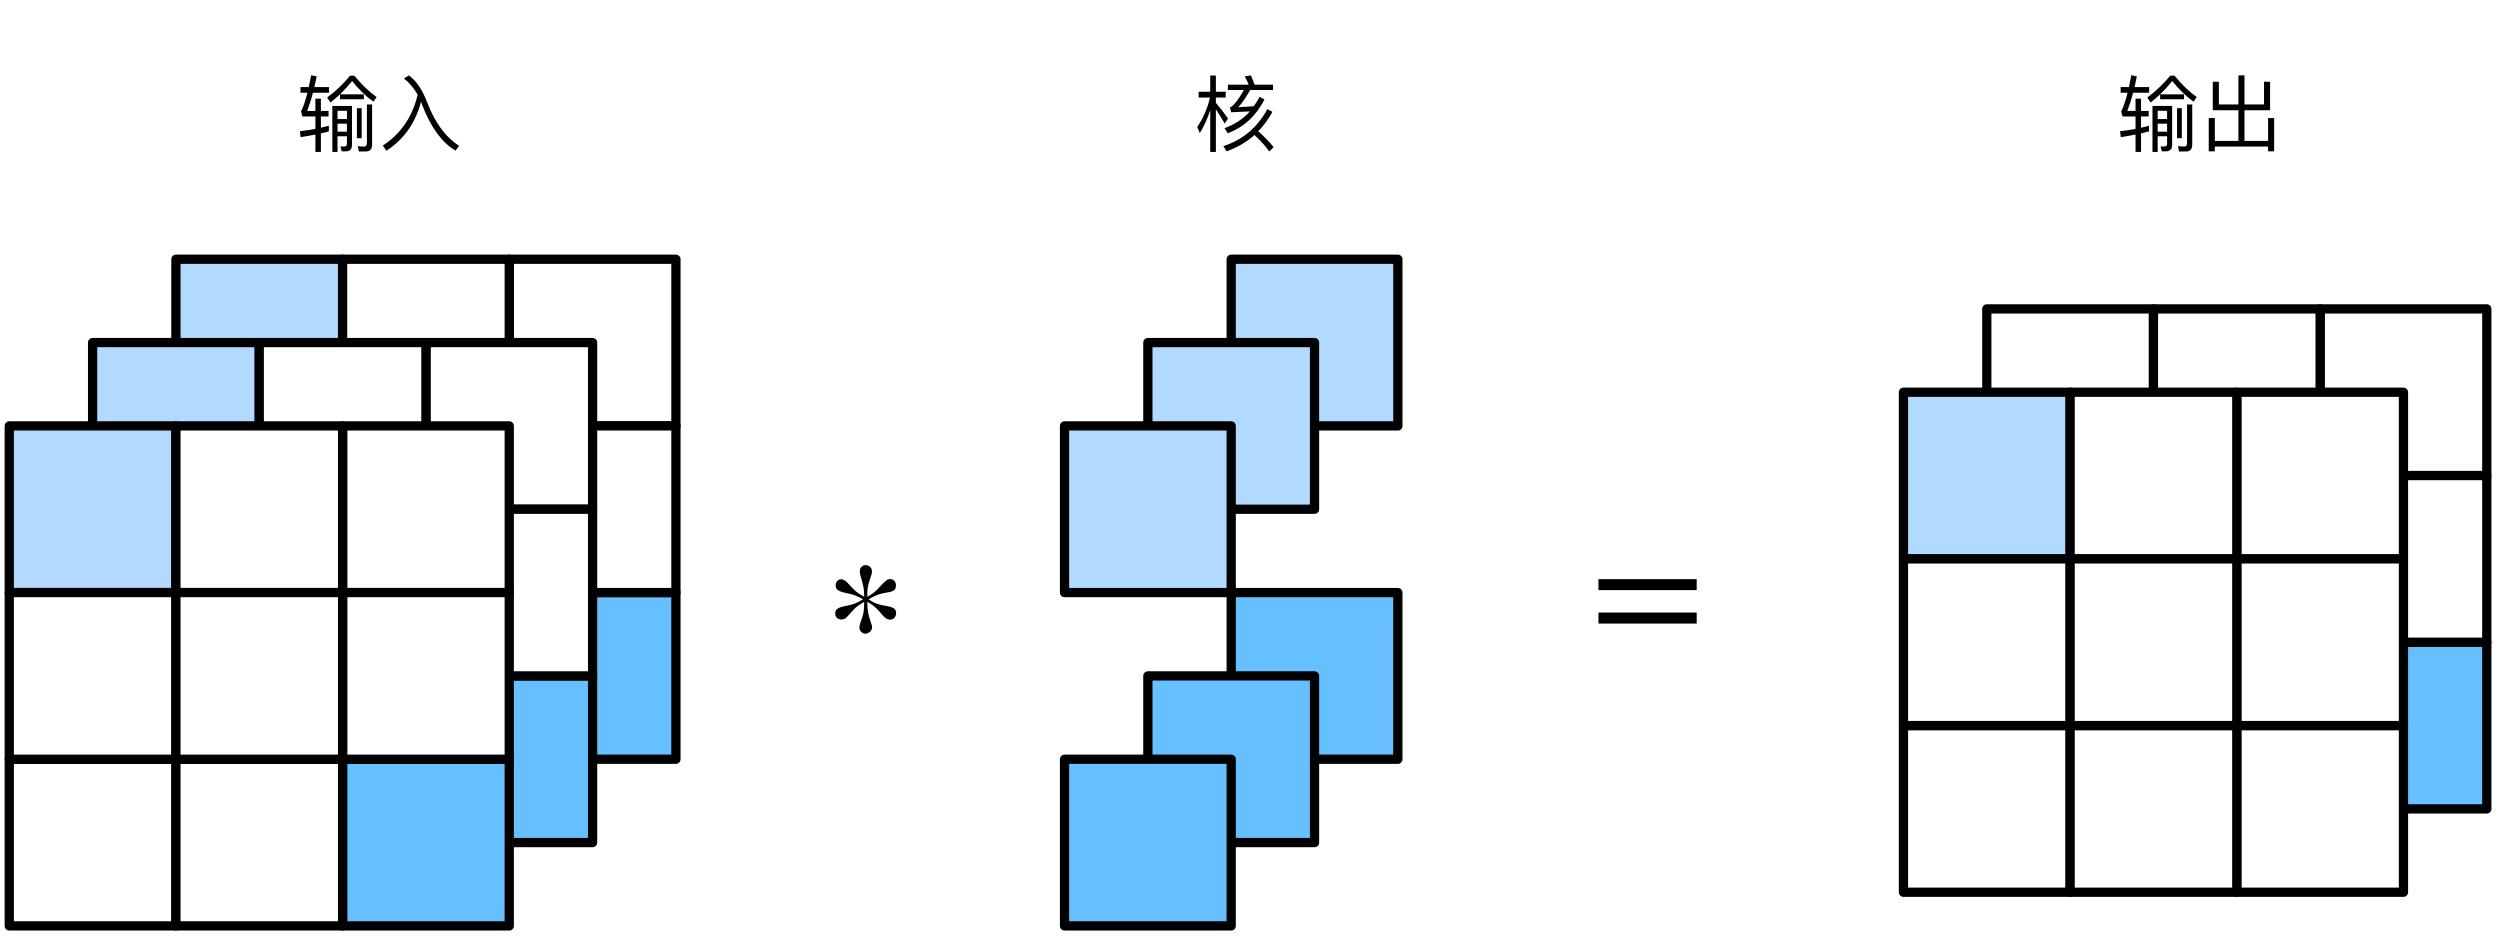
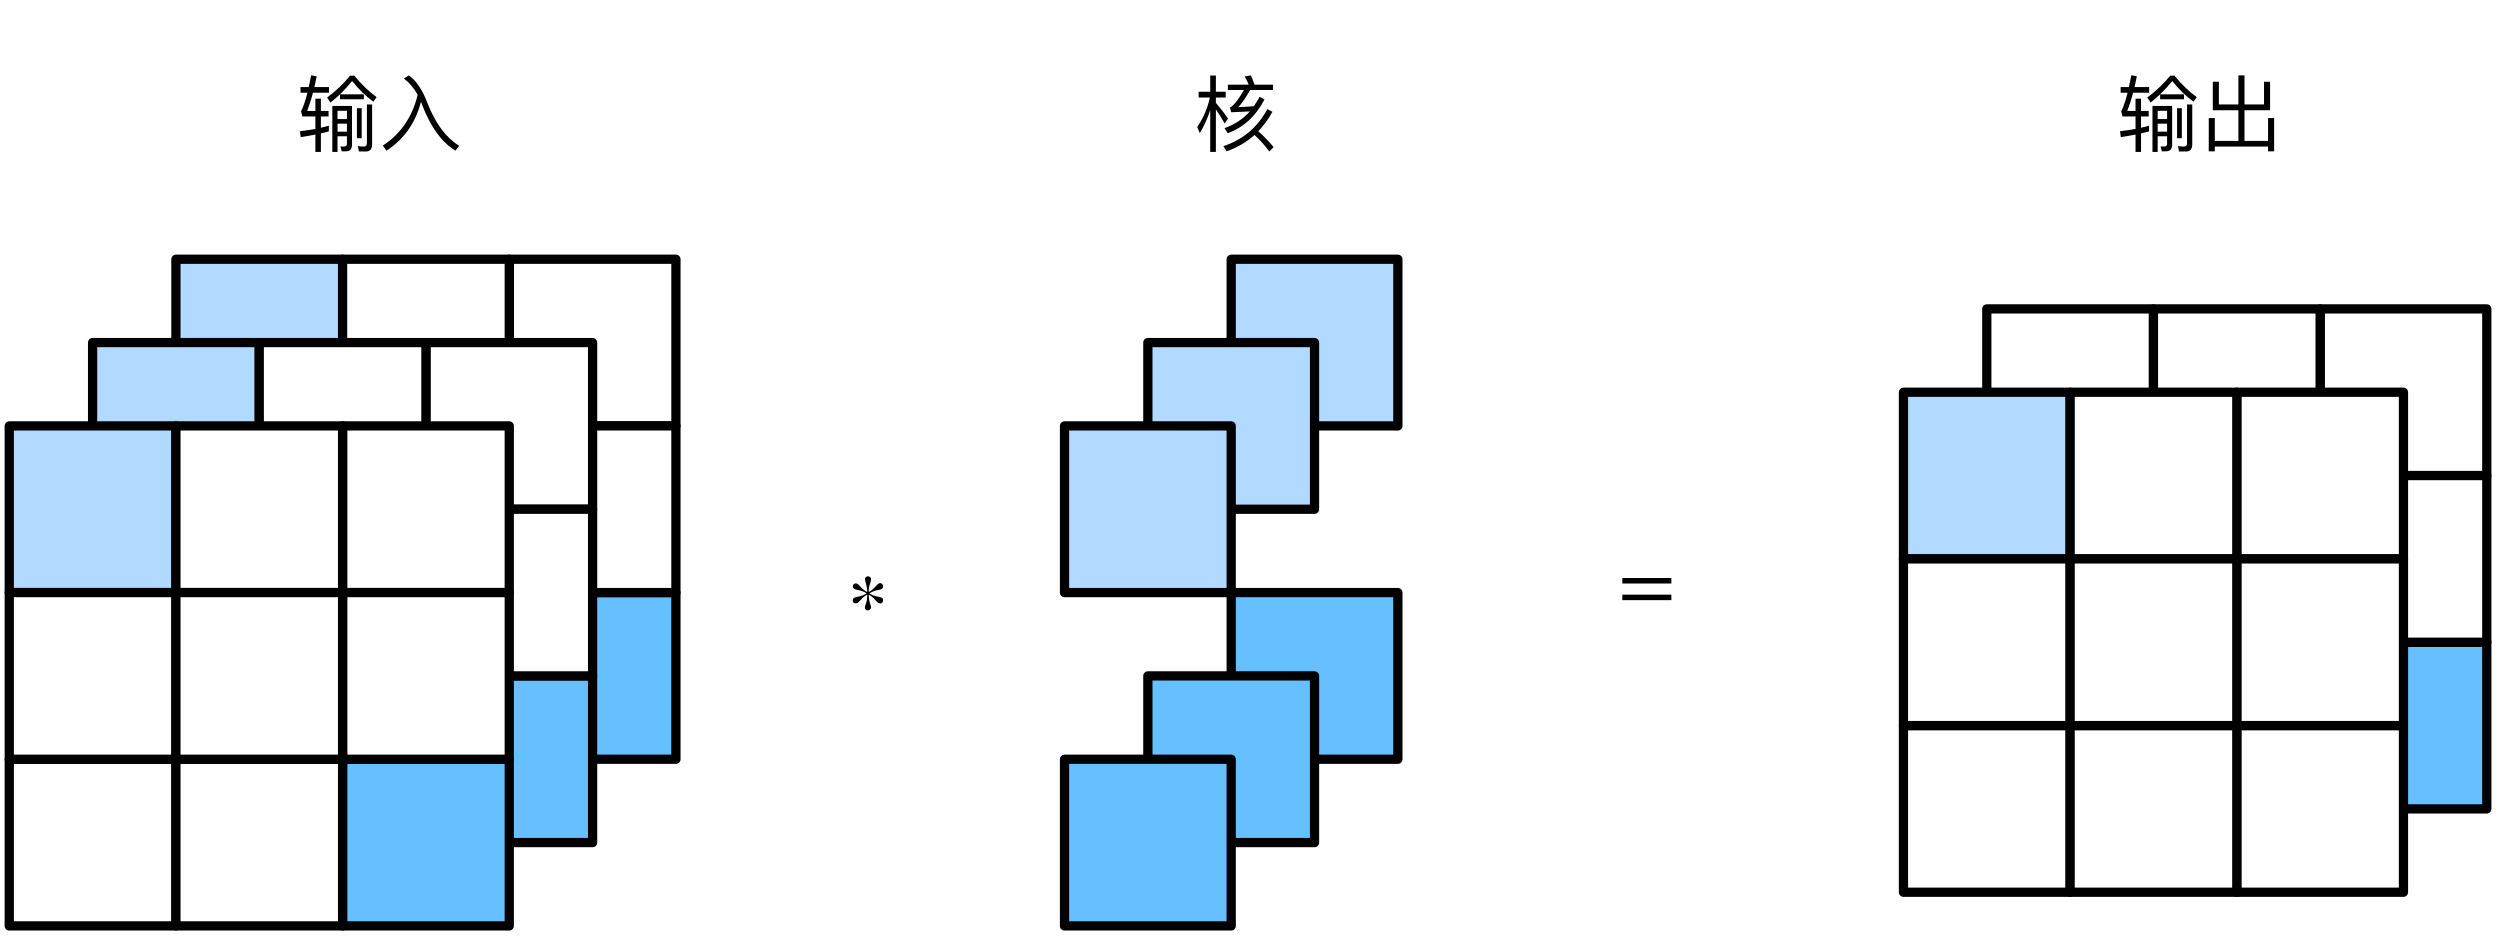
<svg xmlns="http://www.w3.org/2000/svg" xmlns:xlink="http://www.w3.org/1999/xlink" width="270pt" height="101pt" viewBox="0 0 270 101" version="1.1">
  <defs>
    <g>
      <symbol overflow="visible" id="glyph0-0">
        <path style="stroke:none;" d="" />
      </symbol>
      <symbol overflow="visible" id="glyph0-1">
        <path style="stroke:none;" d="M 2.062 -4.844 L 2.062 -3.516 L 1.172 -3.516 C 1.391 -4.094 1.609 -4.75 1.797 -5.484 L 3.531 -5.484 L 3.531 -6.094 L 1.953 -6.094 C 2.031 -6.453 2.109 -6.844 2.203 -7.25 L 1.609 -7.375 C 1.516 -6.938 1.438 -6.5 1.344 -6.094 L 0.453 -6.094 L 0.453 -5.484 L 1.203 -5.484 C 1 -4.688 0.781 -4 0.516 -3.469 L 0.656 -2.922 L 2.062 -2.922 L 2.062 -1.578 C 1.531 -1.484 0.984 -1.391 0.391 -1.328 L 0.469 -0.688 C 1.016 -0.781 1.547 -0.859 2.062 -0.969 L 2.062 0.906 L 2.656 0.906 L 2.656 -1.094 L 3.516 -1.312 L 3.516 -1.922 C 3.25 -1.859 2.969 -1.781 2.656 -1.703 L 2.656 -2.922 L 3.484 -2.922 L 3.484 -3.516 L 2.656 -3.516 L 2.656 -4.844 Z M 4.719 -5.312 L 4.719 -4.781 L 7.297 -4.781 L 7.297 -5.312 L 4.719 -5.312 C 5.172 -5.75 5.609 -6.234 6.031 -6.75 C 6.719 -5.875 7.484 -5.125 8.328 -4.516 L 8.672 -5.016 C 7.859 -5.594 7.062 -6.359 6.266 -7.328 L 5.812 -7.328 C 5.078 -6.438 4.25 -5.641 3.328 -4.969 L 3.688 -4.422 C 4.031 -4.703 4.375 -5 4.719 -5.312 Z M 5.344 0.844 C 5.781 0.844 6.016 0.609 6.016 0.141 L 6.016 -4.062 L 3.891 -4.062 L 3.891 0.906 L 4.453 0.906 L 4.453 -0.781 L 5.469 -0.781 L 5.469 0.031 C 5.469 0.219 5.359 0.328 5.172 0.328 L 4.766 0.312 L 4.906 0.844 Z M 4.453 -1.281 L 4.453 -2.141 L 5.469 -2.141 L 5.469 -1.281 Z M 4.453 -2.641 L 4.453 -3.531 L 5.469 -3.531 L 5.469 -2.641 Z M 6.547 -3.812 L 6.547 -0.578 L 7.062 -0.578 L 7.062 -3.812 Z M 7.531 0.859 C 7.969 0.859 8.188 0.594 8.188 0.078 L 8.188 -4.219 L 7.625 -4.219 L 7.625 -0.062 C 7.625 0.188 7.531 0.328 7.328 0.328 C 7.109 0.328 6.875 0.312 6.641 0.281 L 6.766 0.859 Z M 7.531 0.859 " />
      </symbol>
      <symbol overflow="visible" id="glyph0-2">
        <path style="stroke:none;" d="M 6.938 -4.219 L 4.828 -4.219 L 4.828 -7.359 L 4.172 -7.359 L 4.172 -4.219 L 2.062 -4.219 L 2.062 -6.672 L 1.406 -6.672 L 1.406 -3.594 L 4.172 -3.594 L 4.172 -0.281 L 1.625 -0.281 L 1.625 -2.75 L 0.969 -2.75 L 0.969 0.844 L 1.625 0.844 L 1.625 0.328 L 7.375 0.328 L 7.375 0.844 L 8.031 0.844 L 8.031 -2.75 L 7.375 -2.75 L 7.375 -0.281 L 4.828 -0.281 L 4.828 -3.594 L 7.594 -3.594 L 7.594 -6.672 L 6.938 -6.672 Z M 6.938 -4.219 " />
      </symbol>
      <symbol overflow="visible" id="glyph0-3">
        <path style="stroke:none;" d="M 2.344 -3.688 C 2.625 -3.297 2.938 -2.781 3.297 -2.156 L 3.656 -2.703 C 3.219 -3.328 2.781 -3.891 2.344 -4.391 L 2.344 -4.969 L 3.406 -4.969 L 3.406 -5.594 L 2.344 -5.594 L 2.344 -7.344 L 1.734 -7.344 L 1.734 -5.594 L 0.484 -5.594 L 0.484 -4.969 L 1.703 -4.969 C 1.438 -3.781 0.969 -2.719 0.328 -1.781 L 0.609 -1.125 C 1.062 -1.859 1.438 -2.688 1.734 -3.609 L 1.734 0.906 L 2.344 0.906 Z M 3.641 -6.359 L 3.641 -5.781 L 5.375 -5.781 C 4.812 -4.797 4.344 -4.188 3.984 -3.953 C 3.953 -3.938 3.922 -3.922 3.859 -3.906 L 4 -3.375 C 4.703 -3.406 5.375 -3.438 6.016 -3.469 C 5.281 -2.641 4.359 -2.047 3.281 -1.656 L 3.625 -1.109 C 5.375 -1.766 6.688 -2.984 7.594 -4.766 L 7.062 -5.047 C 6.891 -4.688 6.672 -4.359 6.438 -4.031 C 5.891 -3.984 5.312 -3.953 4.75 -3.922 C 5.125 -4.281 5.547 -4.906 6.047 -5.781 L 8.516 -5.781 L 8.516 -6.359 L 6.516 -6.359 C 6.391 -6.734 6.25 -7.078 6.125 -7.359 L 5.453 -7.25 C 5.609 -6.984 5.766 -6.688 5.891 -6.359 Z M 6.516 -0.922 C 7.188 -0.297 7.719 0.297 8.109 0.859 L 8.578 0.391 C 8.125 -0.188 7.562 -0.75 6.922 -1.328 C 7.5 -1.922 8.016 -2.625 8.453 -3.422 L 7.906 -3.719 C 6.844 -1.75 5.266 -0.406 3.156 0.281 L 3.5 0.844 C 4.656 0.438 5.656 -0.156 6.516 -0.922 Z M 6.516 -0.922 " />
      </symbol>
      <symbol overflow="visible" id="glyph0-4">
        <path style="stroke:none;" d="M 4.109 -5.266 C 3.531 -2.875 2.281 -1.031 0.344 0.219 L 0.734 0.781 C 2.625 -0.453 3.875 -2.219 4.469 -4.516 C 4.516 -4.406 4.547 -4.281 4.609 -4.125 C 5.531 -1.75 6.719 -0.109 8.188 0.766 L 8.594 0.25 C 7.156 -0.641 6.031 -2.172 5.188 -4.312 C 4.641 -5.781 3.953 -6.797 3.156 -7.359 L 2.625 -7.016 C 3.188 -6.594 3.688 -6.016 4.109 -5.266 Z M 4.109 -5.266 " />
      </symbol>
      <symbol overflow="visible" id="glyph1-0">
        <path style="stroke:none;" d="" />
      </symbol>
      <symbol overflow="visible" id="glyph1-1">
-         <path style="stroke:none;" d="M 4.828 -8.484 C 5.703 -8.984 6.047 -9.094 6.844 -9.219 C 7.547 -9.328 7.781 -9.516 7.781 -9.984 C 7.781 -10.406 7.5 -10.672 7.109 -10.672 C 6.719 -10.672 6.156 -9.938 5.719 -9.5 C 5.375 -9.188 5.188 -9.031 4.688 -8.75 L 4.688 -9.188 C 4.688 -9.609 4.766 -10.094 4.984 -10.672 C 5.109 -11.031 5.188 -11.297 5.188 -11.516 C 5.188 -11.875 4.875 -12.172 4.516 -12.172 C 4.156 -12.172 3.875 -11.891 3.875 -11.562 C 3.875 -11.328 3.938 -11 4.062 -10.625 C 4.25 -10.031 4.344 -9.469 4.344 -8.984 L 4.344 -8.75 C 3.656 -9.125 3.312 -9.406 2.734 -10.062 C 2.344 -10.5 2.141 -10.641 1.859 -10.641 C 1.5 -10.641 1.266 -10.344 1.266 -9.969 C 1.266 -9.516 1.578 -9.328 2.469 -9.141 C 3.078 -9.016 3.531 -8.891 4.219 -8.484 C 3.469 -8.031 3.188 -7.922 2.359 -7.766 C 1.547 -7.609 1.219 -7.422 1.219 -6.953 C 1.219 -6.562 1.469 -6.297 1.891 -6.297 C 2.172 -6.297 2.359 -6.406 2.656 -6.75 C 3.188 -7.344 3.219 -7.375 3.406 -7.562 C 3.578 -7.719 3.703 -7.812 4.344 -8.203 L 4.344 -8.047 C 4.344 -7.266 4.266 -6.844 4.047 -6.266 C 3.922 -5.922 3.828 -5.641 3.828 -5.422 C 3.828 -5.078 4.141 -4.766 4.484 -4.766 C 4.844 -4.766 5.203 -5.109 5.203 -5.469 C 5.203 -5.594 5.125 -5.812 5.047 -6.062 C 4.812 -6.703 4.688 -7.344 4.688 -8.047 L 4.688 -8.203 L 4.828 -8.125 C 5.188 -7.891 5.578 -7.672 6.062 -7.078 C 6.516 -6.516 6.797 -6.281 7.141 -6.281 C 7.531 -6.281 7.797 -6.594 7.797 -6.984 C 7.797 -7.453 7.5 -7.625 6.719 -7.766 C 6.047 -7.859 5.469 -8.047 4.984 -8.375 Z M 4.828 -8.484 " />
+         <path style="stroke:none;" d="M 2.406 -4.234 C 2.859 -4.484 3.031 -4.547 3.422 -4.609 C 3.766 -4.656 3.891 -4.766 3.891 -5 C 3.891 -5.203 3.75 -5.344 3.562 -5.344 C 3.359 -5.344 3.078 -4.969 2.859 -4.75 C 2.688 -4.594 2.594 -4.516 2.344 -4.375 L 2.344 -4.594 C 2.344 -4.812 2.391 -5.047 2.5 -5.344 C 2.562 -5.516 2.594 -5.656 2.594 -5.766 C 2.594 -5.938 2.438 -6.078 2.266 -6.078 C 2.078 -6.078 1.938 -5.953 1.938 -5.781 C 1.938 -5.656 1.969 -5.5 2.031 -5.312 C 2.125 -5.016 2.172 -4.734 2.172 -4.484 L 2.172 -4.375 C 1.828 -4.562 1.656 -4.703 1.375 -5.031 C 1.172 -5.25 1.078 -5.312 0.922 -5.312 C 0.75 -5.312 0.625 -5.172 0.625 -4.984 C 0.625 -4.766 0.797 -4.656 1.234 -4.578 C 1.531 -4.516 1.766 -4.453 2.109 -4.234 C 1.734 -4.016 1.594 -3.953 1.172 -3.875 C 0.781 -3.812 0.609 -3.703 0.609 -3.469 C 0.609 -3.281 0.734 -3.156 0.938 -3.156 C 1.094 -3.156 1.172 -3.203 1.328 -3.375 C 1.594 -3.672 1.609 -3.688 1.703 -3.781 C 1.797 -3.859 1.859 -3.906 2.172 -4.109 L 2.172 -4.016 C 2.172 -3.641 2.141 -3.422 2.031 -3.125 C 1.969 -2.969 1.922 -2.812 1.922 -2.703 C 1.922 -2.531 2.062 -2.391 2.234 -2.391 C 2.422 -2.391 2.594 -2.562 2.594 -2.734 C 2.594 -2.797 2.562 -2.906 2.516 -3.031 C 2.406 -3.344 2.344 -3.672 2.344 -4.016 L 2.344 -4.109 L 2.406 -4.062 C 2.594 -3.938 2.797 -3.828 3.031 -3.531 C 3.266 -3.266 3.406 -3.141 3.578 -3.141 C 3.766 -3.141 3.891 -3.297 3.891 -3.484 C 3.891 -3.719 3.75 -3.812 3.359 -3.875 C 3.031 -3.938 2.734 -4.016 2.5 -4.188 Z M 2.406 -4.234 " />
      </symbol>
      <symbol overflow="visible" id="glyph1-2">
-         <path style="stroke:none;" d="M 11.469 -5.766 L 11.469 -6.953 L 0.859 -6.953 L 0.859 -5.766 Z M 11.469 -2.156 L 11.469 -3.344 L 0.859 -3.344 L 0.859 -2.156 Z M 11.469 -2.156 " />
+         <path style="stroke:none;" d="M 5.734 -2.875 L 5.734 -3.469 L 0.438 -3.469 L 0.438 -2.875 Z M 5.734 -1.078 L 5.734 -1.672 L 0.438 -1.672 L 0.438 -1.078 Z M 5.734 -1.078 " />
      </symbol>
    </g>
  </defs>
  <g id="surface1">
    <path style="fill-rule:nonzero;fill:rgb(39.999%,74.901%,100%);fill-opacity:1;stroke-width:1;stroke-linecap:round;stroke-linejoin:round;stroke:rgb(0%,0%,0%);stroke-opacity:1;stroke-miterlimit:10;" d="M 63 108 L 81 108 L 81 126 L 63 126 Z M 63 108 " transform="matrix(1,0,0,1,-8,-44)" />
    <path style="fill-rule:nonzero;fill:rgb(100%,100%,100%);fill-opacity:1;stroke-width:1;stroke-linecap:round;stroke-linejoin:round;stroke:rgb(0%,0%,0%);stroke-opacity:1;stroke-miterlimit:10;" d="M 63 72 L 81 72 L 81 90 L 63 90 Z M 63 72 " transform="matrix(1,0,0,1,-8,-44)" />
    <path style="fill-rule:nonzero;fill:rgb(100%,100%,100%);fill-opacity:1;stroke-width:1;stroke-linecap:round;stroke-linejoin:round;stroke:rgb(0%,0%,0%);stroke-opacity:1;stroke-miterlimit:10;" d="M 63 90 L 81 90 L 81 108 L 63 108 Z M 63 90 " transform="matrix(1,0,0,1,-8,-44)" />
    <path style="fill-rule:nonzero;fill:rgb(100%,100%,100%);fill-opacity:1;stroke-width:1;stroke-linecap:round;stroke-linejoin:round;stroke:rgb(0%,0%,0%);stroke-opacity:1;stroke-miterlimit:10;" d="M 27 108 L 45 108 L 45 126 L 27 126 Z M 27 108 " transform="matrix(1,0,0,1,-8,-44)" />
    <path style="fill-rule:nonzero;fill:rgb(100%,100%,100%);fill-opacity:1;stroke-width:1;stroke-linecap:round;stroke-linejoin:round;stroke:rgb(0%,0%,0%);stroke-opacity:1;stroke-miterlimit:10;" d="M 45 108 L 63 108 L 63 126 L 45 126 Z M 45 108 " transform="matrix(1,0,0,1,-8,-44)" />
    <path style="fill-rule:nonzero;fill:rgb(69.803%,85.097%,100%);fill-opacity:1;stroke-width:1;stroke-linecap:round;stroke-linejoin:round;stroke:rgb(0%,0%,0%);stroke-opacity:1;stroke-miterlimit:10;" d="M 27 72 L 45 72 L 45 90 L 27 90 Z M 27 72 " transform="matrix(1,0,0,1,-8,-44)" />
    <path style="fill-rule:nonzero;fill:rgb(100%,100%,100%);fill-opacity:1;stroke-width:1;stroke-linecap:round;stroke-linejoin:round;stroke:rgb(0%,0%,0%);stroke-opacity:1;stroke-miterlimit:10;" d="M 27 90 L 45 90 L 45 108 L 27 108 Z M 27 90 " transform="matrix(1,0,0,1,-8,-44)" />
    <path style="fill-rule:nonzero;fill:rgb(100%,100%,100%);fill-opacity:1;stroke-width:1;stroke-linecap:round;stroke-linejoin:round;stroke:rgb(0%,0%,0%);stroke-opacity:1;stroke-miterlimit:10;" d="M 45 72 L 63 72 L 63 90 L 45 90 Z M 45 72 " transform="matrix(1,0,0,1,-8,-44)" />
    <path style="fill-rule:nonzero;fill:rgb(100%,100%,100%);fill-opacity:1;stroke-width:1;stroke-linecap:round;stroke-linejoin:round;stroke:rgb(0%,0%,0%);stroke-opacity:1;stroke-miterlimit:10;" d="M 45 90 L 63 90 L 63 108 L 45 108 Z M 45 90 " transform="matrix(1,0,0,1,-8,-44)" />
    <path style="fill-rule:nonzero;fill:rgb(39.999%,74.901%,100%);fill-opacity:1;stroke-width:1;stroke-linecap:round;stroke-linejoin:round;stroke:rgb(0%,0%,0%);stroke-opacity:1;stroke-miterlimit:10;" d="M 54 117 L 72 117 L 72 135 L 54 135 Z M 54 117 " transform="matrix(1,0,0,1,-8,-44)" />
    <path style="fill-rule:nonzero;fill:rgb(100%,100%,100%);fill-opacity:1;stroke-width:1;stroke-linecap:round;stroke-linejoin:round;stroke:rgb(0%,0%,0%);stroke-opacity:1;stroke-miterlimit:10;" d="M 54 81 L 72 81 L 72 99 L 54 99 Z M 54 81 " transform="matrix(1,0,0,1,-8,-44)" />
    <path style="fill-rule:nonzero;fill:rgb(100%,100%,100%);fill-opacity:1;stroke-width:1;stroke-linecap:round;stroke-linejoin:round;stroke:rgb(0%,0%,0%);stroke-opacity:1;stroke-miterlimit:10;" d="M 54 99 L 72 99 L 72 117 L 54 117 Z M 54 99 " transform="matrix(1,0,0,1,-8,-44)" />
    <path style="fill-rule:nonzero;fill:rgb(100%,100%,100%);fill-opacity:1;stroke-width:1;stroke-linecap:round;stroke-linejoin:round;stroke:rgb(0%,0%,0%);stroke-opacity:1;stroke-miterlimit:10;" d="M 18 117 L 36 117 L 36 135 L 18 135 Z M 18 117 " transform="matrix(1,0,0,1,-8,-44)" />
    <path style="fill-rule:nonzero;fill:rgb(100%,100%,100%);fill-opacity:1;stroke-width:1;stroke-linecap:round;stroke-linejoin:round;stroke:rgb(0%,0%,0%);stroke-opacity:1;stroke-miterlimit:10;" d="M 36 117 L 54 117 L 54 135 L 36 135 Z M 36 117 " transform="matrix(1,0,0,1,-8,-44)" />
    <path style="fill-rule:nonzero;fill:rgb(69.803%,85.097%,100%);fill-opacity:1;stroke-width:1;stroke-linecap:round;stroke-linejoin:round;stroke:rgb(0%,0%,0%);stroke-opacity:1;stroke-miterlimit:10;" d="M 18 81 L 36 81 L 36 99 L 18 99 Z M 18 81 " transform="matrix(1,0,0,1,-8,-44)" />
    <path style="fill-rule:nonzero;fill:rgb(100%,100%,100%);fill-opacity:1;stroke-width:1;stroke-linecap:round;stroke-linejoin:round;stroke:rgb(0%,0%,0%);stroke-opacity:1;stroke-miterlimit:10;" d="M 18 99 L 36 99 L 36 117 L 18 117 Z M 18 99 " transform="matrix(1,0,0,1,-8,-44)" />
    <path style="fill-rule:nonzero;fill:rgb(100%,100%,100%);fill-opacity:1;stroke-width:1;stroke-linecap:round;stroke-linejoin:round;stroke:rgb(0%,0%,0%);stroke-opacity:1;stroke-miterlimit:10;" d="M 36 81 L 54 81 L 54 99 L 36 99 Z M 36 81 " transform="matrix(1,0,0,1,-8,-44)" />
    <path style="fill-rule:nonzero;fill:rgb(100%,100%,100%);fill-opacity:1;stroke-width:1;stroke-linecap:round;stroke-linejoin:round;stroke:rgb(0%,0%,0%);stroke-opacity:1;stroke-miterlimit:10;" d="M 36 99 L 54 99 L 54 117 L 36 117 Z M 36 99 " transform="matrix(1,0,0,1,-8,-44)" />
    <g style="fill:rgb(0%,0%,0%);fill-opacity:1;">
      <use xlink:href="#glyph0-1" x="228.576" y="15.5" />
      <use xlink:href="#glyph0-2" x="237.576" y="15.5" />
    </g>
    <g style="fill:rgb(0%,0%,0%);fill-opacity:1;">
      <use xlink:href="#glyph0-3" x="128.97" y="15.5" />
    </g>
    <g style="fill:rgb(0%,0%,0%);fill-opacity:1;">
      <use xlink:href="#glyph0-1" x="32" y="15.5" />
      <use xlink:href="#glyph0-4" x="41" y="15.5" />
    </g>
    <path style="fill-rule:nonzero;fill:rgb(39.999%,74.901%,100%);fill-opacity:1;stroke-width:1;stroke-linecap:round;stroke-linejoin:round;stroke:rgb(0%,0%,0%);stroke-opacity:1;stroke-miterlimit:10;" d="M 45 126 L 63 126 L 63 144 L 45 144 Z M 45 126 " transform="matrix(1,0,0,1,-8,-44)" />
    <path style="fill-rule:nonzero;fill:rgb(100%,100%,100%);fill-opacity:1;stroke-width:1;stroke-linecap:round;stroke-linejoin:round;stroke:rgb(0%,0%,0%);stroke-opacity:1;stroke-miterlimit:10;" d="M 45 90 L 63 90 L 63 108 L 45 108 Z M 45 90 " transform="matrix(1,0,0,1,-8,-44)" />
    <path style="fill-rule:nonzero;fill:rgb(100%,100%,100%);fill-opacity:1;stroke-width:1;stroke-linecap:round;stroke-linejoin:round;stroke:rgb(0%,0%,0%);stroke-opacity:1;stroke-miterlimit:10;" d="M 45 108 L 63 108 L 63 126 L 45 126 Z M 45 108 " transform="matrix(1,0,0,1,-8,-44)" />
    <path style="fill-rule:nonzero;fill:rgb(100%,100%,100%);fill-opacity:1;stroke-width:1;stroke-linecap:round;stroke-linejoin:round;stroke:rgb(0%,0%,0%);stroke-opacity:1;stroke-miterlimit:10;" d="M 9 126 L 27 126 L 27 144 L 9 144 Z M 9 126 " transform="matrix(1,0,0,1,-8,-44)" />
    <path style="fill-rule:nonzero;fill:rgb(100%,100%,100%);fill-opacity:1;stroke-width:1;stroke-linecap:round;stroke-linejoin:round;stroke:rgb(0%,0%,0%);stroke-opacity:1;stroke-miterlimit:10;" d="M 27 126 L 45 126 L 45 144 L 27 144 Z M 27 126 " transform="matrix(1,0,0,1,-8,-44)" />
    <path style="fill-rule:nonzero;fill:rgb(69.803%,85.097%,100%);fill-opacity:1;stroke-width:1;stroke-linecap:round;stroke-linejoin:round;stroke:rgb(0%,0%,0%);stroke-opacity:1;stroke-miterlimit:10;" d="M 9 90 L 27 90 L 27 108 L 9 108 Z M 9 90 " transform="matrix(1,0,0,1,-8,-44)" />
    <path style="fill-rule:nonzero;fill:rgb(100%,100%,100%);fill-opacity:1;stroke-width:1;stroke-linecap:round;stroke-linejoin:round;stroke:rgb(0%,0%,0%);stroke-opacity:1;stroke-miterlimit:10;" d="M 9 108 L 27 108 L 27 126 L 9 126 Z M 9 108 " transform="matrix(1,0,0,1,-8,-44)" />
    <path style="fill-rule:nonzero;fill:rgb(100%,100%,100%);fill-opacity:1;stroke-width:1;stroke-linecap:round;stroke-linejoin:round;stroke:rgb(0%,0%,0%);stroke-opacity:1;stroke-miterlimit:10;" d="M 27 90 L 45 90 L 45 108 L 27 108 Z M 27 90 " transform="matrix(1,0,0,1,-8,-44)" />
    <path style="fill-rule:nonzero;fill:rgb(100%,100%,100%);fill-opacity:1;stroke-width:1;stroke-linecap:round;stroke-linejoin:round;stroke:rgb(0%,0%,0%);stroke-opacity:1;stroke-miterlimit:10;" d="M 27 108 L 45 108 L 45 126 L 27 126 Z M 27 108 " transform="matrix(1,0,0,1,-8,-44)" />
    <g style="fill:rgb(0%,0%,0%);fill-opacity:1;">
-       <use xlink:href="#glyph1-1" x="88.985" y="73.205" />
+       <use xlink:href="#glyph1-1" x="91.485" y="68.318" />
    </g>
    <g style="fill:rgb(0%,0%,0%);fill-opacity:1;">
-       <use xlink:href="#glyph1-2" x="171.773" y="69.5" />
+       <use xlink:href="#glyph1-2" x="174.773" y="65.894" />
    </g>
    <path style="fill-rule:nonzero;fill:rgb(69.803%,85.097%,100%);fill-opacity:1;stroke-width:1;stroke-linecap:round;stroke-linejoin:round;stroke:rgb(0%,0%,0%);stroke-opacity:1;stroke-miterlimit:10;" d="M 140.969 72 L 158.969 72 L 158.969 90 L 140.969 90 Z M 140.969 72 " transform="matrix(1,0,0,1,-8,-44)" />
    <path style="fill-rule:nonzero;fill:rgb(69.803%,85.097%,100%);fill-opacity:1;stroke-width:1;stroke-linecap:round;stroke-linejoin:round;stroke:rgb(0%,0%,0%);stroke-opacity:1;stroke-miterlimit:10;" d="M 131.969 81 L 149.969 81 L 149.969 99 L 131.969 99 Z M 131.969 81 " transform="matrix(1,0,0,1,-8,-44)" />
    <path style="fill-rule:nonzero;fill:rgb(69.803%,85.097%,100%);fill-opacity:1;stroke-width:1;stroke-linecap:round;stroke-linejoin:round;stroke:rgb(0%,0%,0%);stroke-opacity:1;stroke-miterlimit:10;" d="M 122.969 90 L 140.969 90 L 140.969 108 L 122.969 108 Z M 122.969 90 " transform="matrix(1,0,0,1,-8,-44)" />
    <path style="fill-rule:nonzero;fill:rgb(39.999%,74.901%,100%);fill-opacity:1;stroke-width:1;stroke-linecap:round;stroke-linejoin:round;stroke:rgb(0%,0%,0%);stroke-opacity:1;stroke-miterlimit:10;" d="M 140.969 108 L 158.969 108 L 158.969 126 L 140.969 126 Z M 140.969 108 " transform="matrix(1,0,0,1,-8,-44)" />
    <path style="fill-rule:nonzero;fill:rgb(39.999%,74.901%,100%);fill-opacity:1;stroke-width:1;stroke-linecap:round;stroke-linejoin:round;stroke:rgb(0%,0%,0%);stroke-opacity:1;stroke-miterlimit:10;" d="M 131.969 117 L 149.969 117 L 149.969 135 L 131.969 135 Z M 131.969 117 " transform="matrix(1,0,0,1,-8,-44)" />
    <path style="fill-rule:nonzero;fill:rgb(39.999%,74.901%,100%);fill-opacity:1;stroke-width:1;stroke-linecap:round;stroke-linejoin:round;stroke:rgb(0%,0%,0%);stroke-opacity:1;stroke-miterlimit:10;" d="M 122.969 126 L 140.969 126 L 140.969 144 L 122.969 144 Z M 122.969 126 " transform="matrix(1,0,0,1,-8,-44)" />
    <path style="fill-rule:nonzero;fill:rgb(39.999%,74.901%,100%);fill-opacity:1;stroke-width:1;stroke-linecap:round;stroke-linejoin:round;stroke:rgb(0%,0%,0%);stroke-opacity:1;stroke-miterlimit:10;" d="M 258.574 113.363 L 276.574 113.363 L 276.574 131.363 L 258.574 131.363 Z M 258.574 113.363 " transform="matrix(1,0,0,1,-8,-44)" />
    <path style="fill-rule:nonzero;fill:rgb(100%,100%,100%);fill-opacity:1;stroke-width:1;stroke-linecap:round;stroke-linejoin:round;stroke:rgb(0%,0%,0%);stroke-opacity:1;stroke-miterlimit:10;" d="M 258.574 77.363 L 276.574 77.363 L 276.574 95.363 L 258.574 95.363 Z M 258.574 77.363 " transform="matrix(1,0,0,1,-8,-44)" />
    <path style="fill-rule:nonzero;fill:rgb(100%,100%,100%);fill-opacity:1;stroke-width:1;stroke-linecap:round;stroke-linejoin:round;stroke:rgb(0%,0%,0%);stroke-opacity:1;stroke-miterlimit:10;" d="M 258.574 95.363 L 276.574 95.363 L 276.574 113.363 L 258.574 113.363 Z M 258.574 95.363 " transform="matrix(1,0,0,1,-8,-44)" />
    <path style="fill-rule:nonzero;fill:rgb(100%,100%,100%);fill-opacity:1;stroke-width:1;stroke-linecap:round;stroke-linejoin:round;stroke:rgb(0%,0%,0%);stroke-opacity:1;stroke-miterlimit:10;" d="M 222.574 113.363 L 240.574 113.363 L 240.574 131.363 L 222.574 131.363 Z M 222.574 113.363 " transform="matrix(1,0,0,1,-8,-44)" />
    <path style="fill-rule:nonzero;fill:rgb(100%,100%,100%);fill-opacity:1;stroke-width:1;stroke-linecap:round;stroke-linejoin:round;stroke:rgb(0%,0%,0%);stroke-opacity:1;stroke-miterlimit:10;" d="M 240.574 113.363 L 258.574 113.363 L 258.574 131.363 L 240.574 131.363 Z M 240.574 113.363 " transform="matrix(1,0,0,1,-8,-44)" />
    <path style="fill-rule:nonzero;fill:rgb(100%,100%,100%);fill-opacity:1;stroke-width:1;stroke-linecap:round;stroke-linejoin:round;stroke:rgb(0%,0%,0%);stroke-opacity:1;stroke-miterlimit:10;" d="M 222.574 77.363 L 240.574 77.363 L 240.574 95.363 L 222.574 95.363 Z M 222.574 77.363 " transform="matrix(1,0,0,1,-8,-44)" />
    <path style="fill-rule:nonzero;fill:rgb(100%,100%,100%);fill-opacity:1;stroke-width:1;stroke-linecap:round;stroke-linejoin:round;stroke:rgb(0%,0%,0%);stroke-opacity:1;stroke-miterlimit:10;" d="M 222.574 95.363 L 240.574 95.363 L 240.574 113.363 L 222.574 113.363 Z M 222.574 95.363 " transform="matrix(1,0,0,1,-8,-44)" />
    <path style="fill-rule:nonzero;fill:rgb(100%,100%,100%);fill-opacity:1;stroke-width:1;stroke-linecap:round;stroke-linejoin:round;stroke:rgb(0%,0%,0%);stroke-opacity:1;stroke-miterlimit:10;" d="M 240.574 77.363 L 258.574 77.363 L 258.574 95.363 L 240.574 95.363 Z M 240.574 77.363 " transform="matrix(1,0,0,1,-8,-44)" />
    <path style="fill-rule:nonzero;fill:rgb(100%,100%,100%);fill-opacity:1;stroke-width:1;stroke-linecap:round;stroke-linejoin:round;stroke:rgb(0%,0%,0%);stroke-opacity:1;stroke-miterlimit:10;" d="M 240.574 95.363 L 258.574 95.363 L 258.574 113.363 L 240.574 113.363 Z M 240.574 95.363 " transform="matrix(1,0,0,1,-8,-44)" />
    <path style="fill-rule:nonzero;fill:rgb(100%,100%,100%);fill-opacity:1;stroke-width:1;stroke-linecap:round;stroke-linejoin:round;stroke:rgb(0%,0%,0%);stroke-opacity:1;stroke-miterlimit:10;" d="M 249.574 122.363 L 267.574 122.363 L 267.574 140.363 L 249.574 140.363 Z M 249.574 122.363 " transform="matrix(1,0,0,1,-8,-44)" />
    <path style="fill-rule:nonzero;fill:rgb(100%,100%,100%);fill-opacity:1;stroke-width:1;stroke-linecap:round;stroke-linejoin:round;stroke:rgb(0%,0%,0%);stroke-opacity:1;stroke-miterlimit:10;" d="M 249.574 86.363 L 267.574 86.363 L 267.574 104.363 L 249.574 104.363 Z M 249.574 86.363 " transform="matrix(1,0,0,1,-8,-44)" />
    <path style="fill-rule:nonzero;fill:rgb(100%,100%,100%);fill-opacity:1;stroke-width:1;stroke-linecap:round;stroke-linejoin:round;stroke:rgb(0%,0%,0%);stroke-opacity:1;stroke-miterlimit:10;" d="M 249.574 104.363 L 267.574 104.363 L 267.574 122.363 L 249.574 122.363 Z M 249.574 104.363 " transform="matrix(1,0,0,1,-8,-44)" />
    <path style="fill-rule:nonzero;fill:rgb(100%,100%,100%);fill-opacity:1;stroke-width:1;stroke-linecap:round;stroke-linejoin:round;stroke:rgb(0%,0%,0%);stroke-opacity:1;stroke-miterlimit:10;" d="M 213.574 122.363 L 231.574 122.363 L 231.574 140.363 L 213.574 140.363 Z M 213.574 122.363 " transform="matrix(1,0,0,1,-8,-44)" />
    <path style="fill-rule:nonzero;fill:rgb(100%,100%,100%);fill-opacity:1;stroke-width:1;stroke-linecap:round;stroke-linejoin:round;stroke:rgb(0%,0%,0%);stroke-opacity:1;stroke-miterlimit:10;" d="M 231.574 122.363 L 249.574 122.363 L 249.574 140.363 L 231.574 140.363 Z M 231.574 122.363 " transform="matrix(1,0,0,1,-8,-44)" />
    <path style="fill-rule:nonzero;fill:rgb(69.803%,85.097%,100%);fill-opacity:1;stroke-width:1;stroke-linecap:round;stroke-linejoin:round;stroke:rgb(0%,0%,0%);stroke-opacity:1;stroke-miterlimit:10;" d="M 213.574 86.363 L 231.574 86.363 L 231.574 104.363 L 213.574 104.363 Z M 213.574 86.363 " transform="matrix(1,0,0,1,-8,-44)" />
    <path style="fill-rule:nonzero;fill:rgb(100%,100%,100%);fill-opacity:1;stroke-width:1;stroke-linecap:round;stroke-linejoin:round;stroke:rgb(0%,0%,0%);stroke-opacity:1;stroke-miterlimit:10;" d="M 213.574 104.363 L 231.574 104.363 L 231.574 122.363 L 213.574 122.363 Z M 213.574 104.363 " transform="matrix(1,0,0,1,-8,-44)" />
    <path style="fill-rule:nonzero;fill:rgb(100%,100%,100%);fill-opacity:1;stroke-width:1;stroke-linecap:round;stroke-linejoin:round;stroke:rgb(0%,0%,0%);stroke-opacity:1;stroke-miterlimit:10;" d="M 231.574 86.363 L 249.574 86.363 L 249.574 104.363 L 231.574 104.363 Z M 231.574 86.363 " transform="matrix(1,0,0,1,-8,-44)" />
    <path style="fill-rule:nonzero;fill:rgb(100%,100%,100%);fill-opacity:1;stroke-width:1;stroke-linecap:round;stroke-linejoin:round;stroke:rgb(0%,0%,0%);stroke-opacity:1;stroke-miterlimit:10;" d="M 231.574 104.363 L 249.574 104.363 L 249.574 122.363 L 231.574 122.363 Z M 231.574 104.363 " transform="matrix(1,0,0,1,-8,-44)" />
  </g>
</svg>
